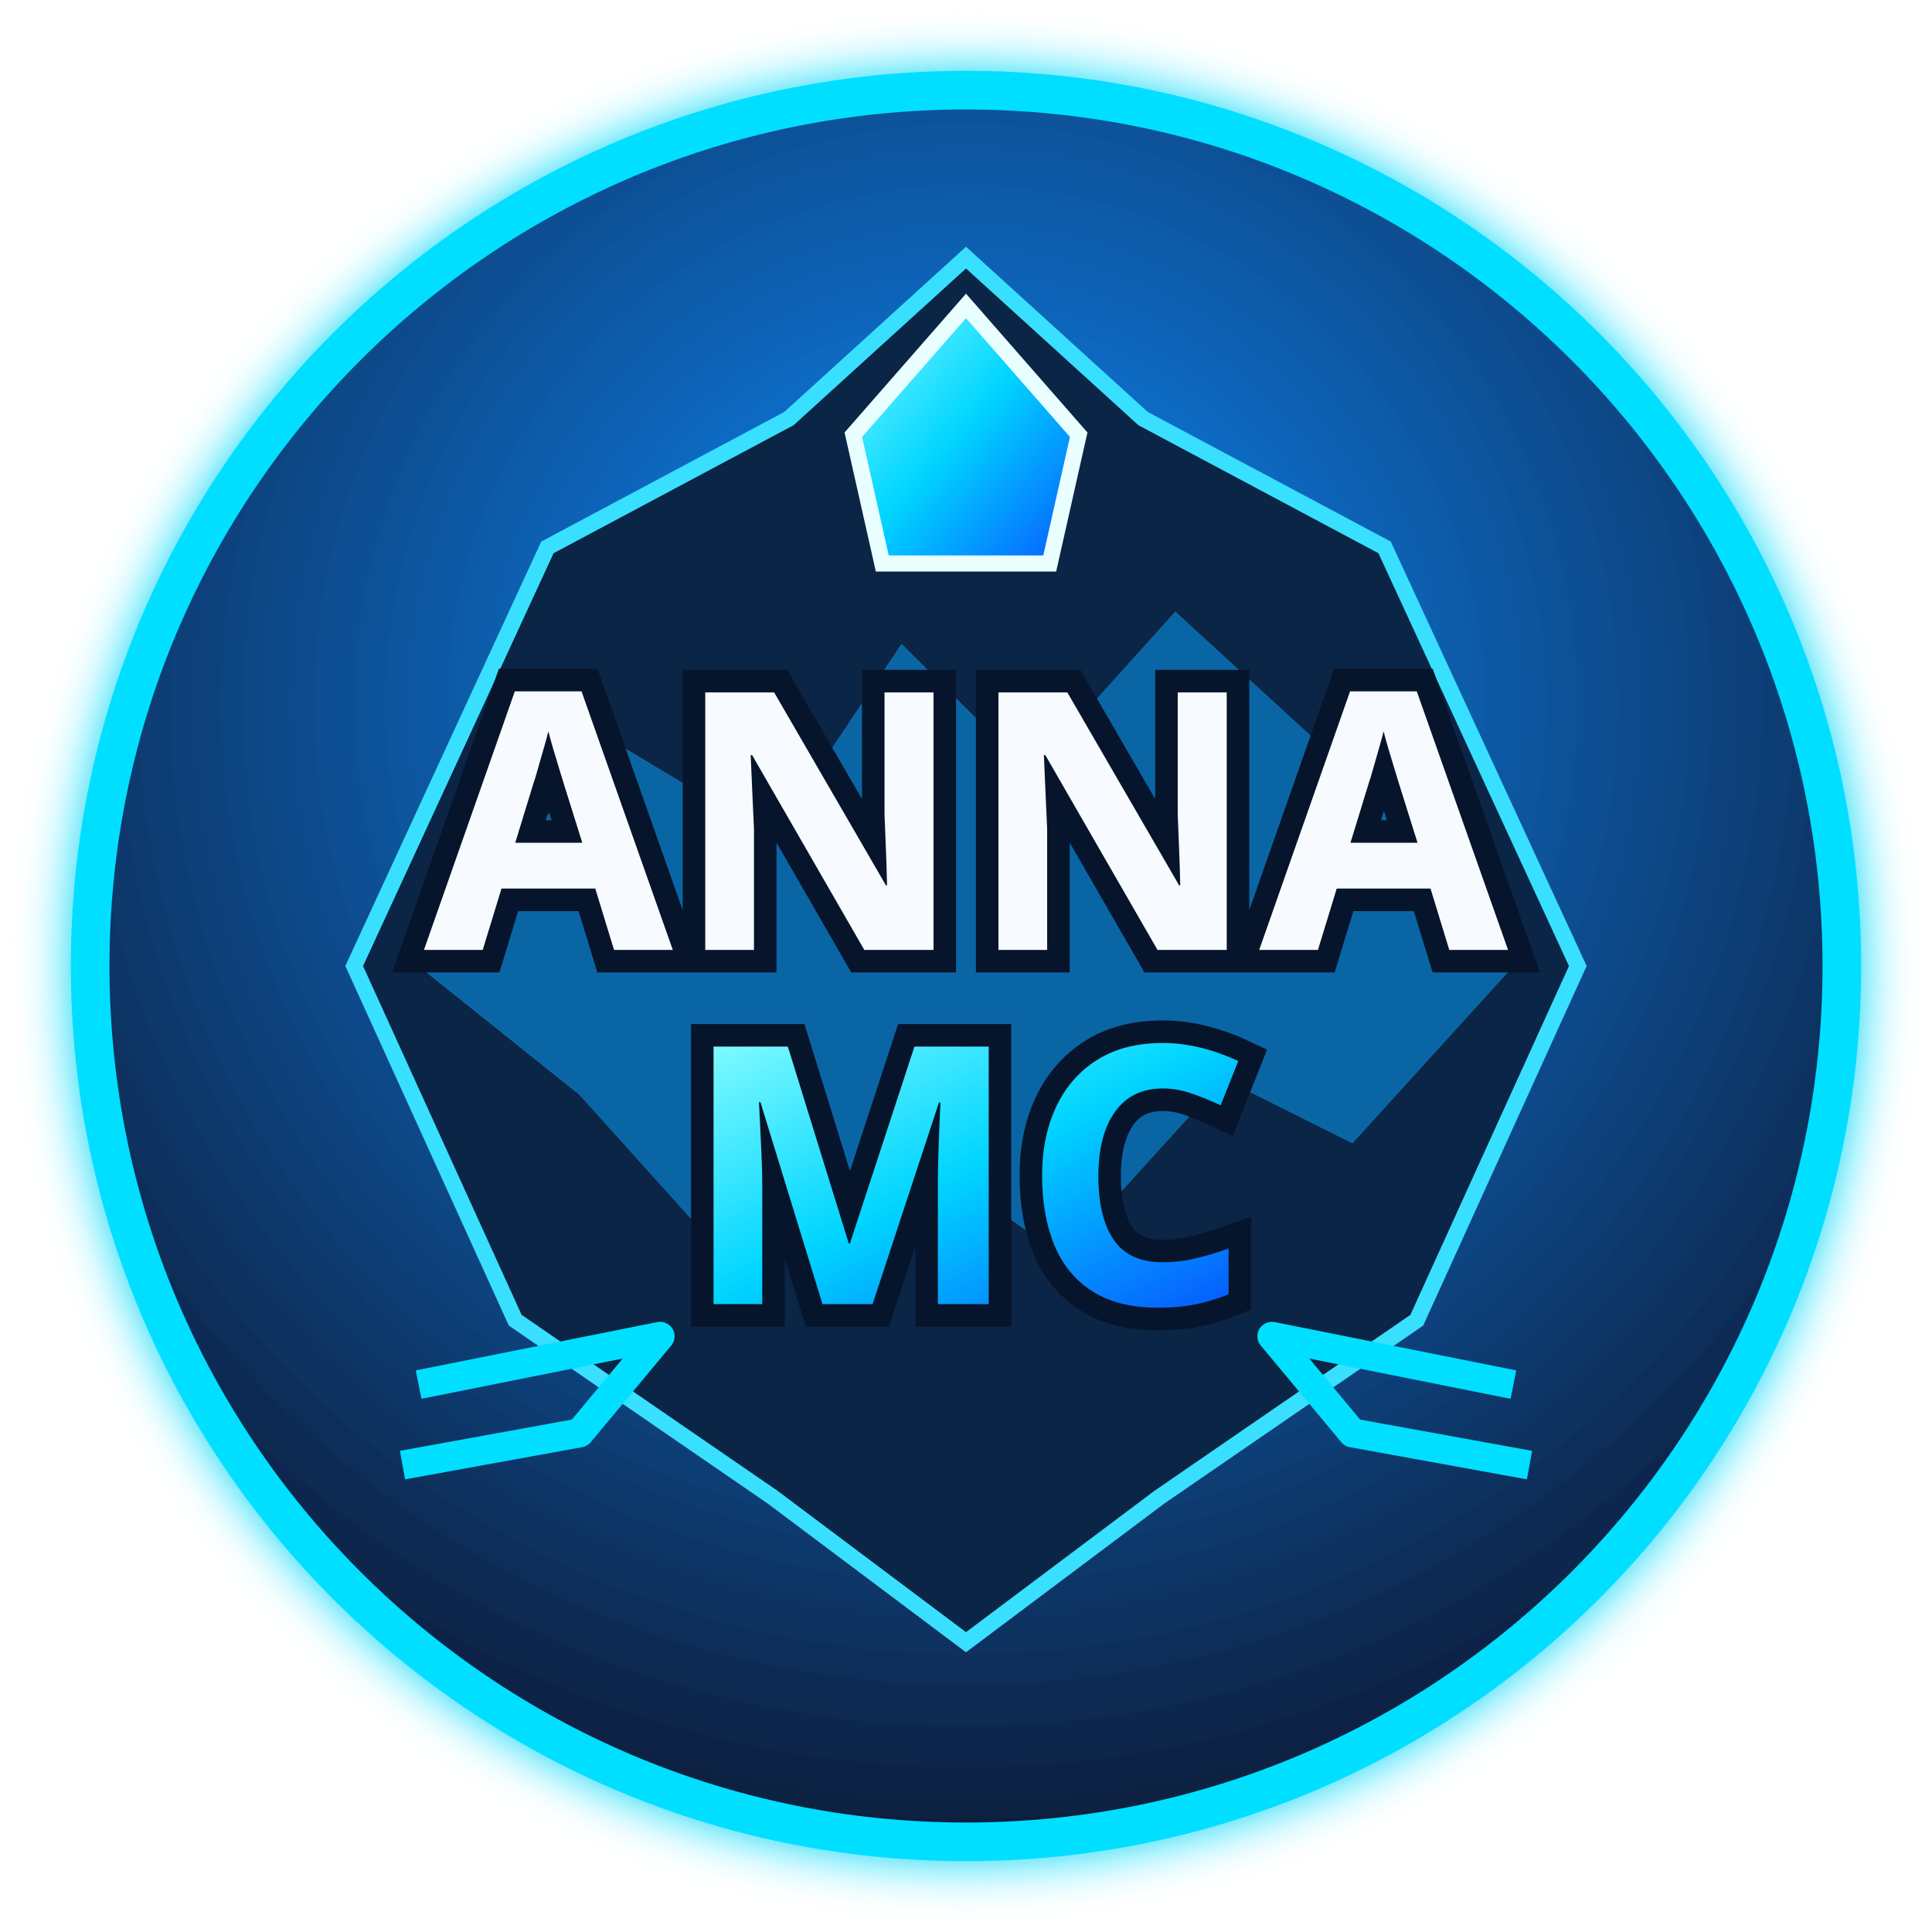
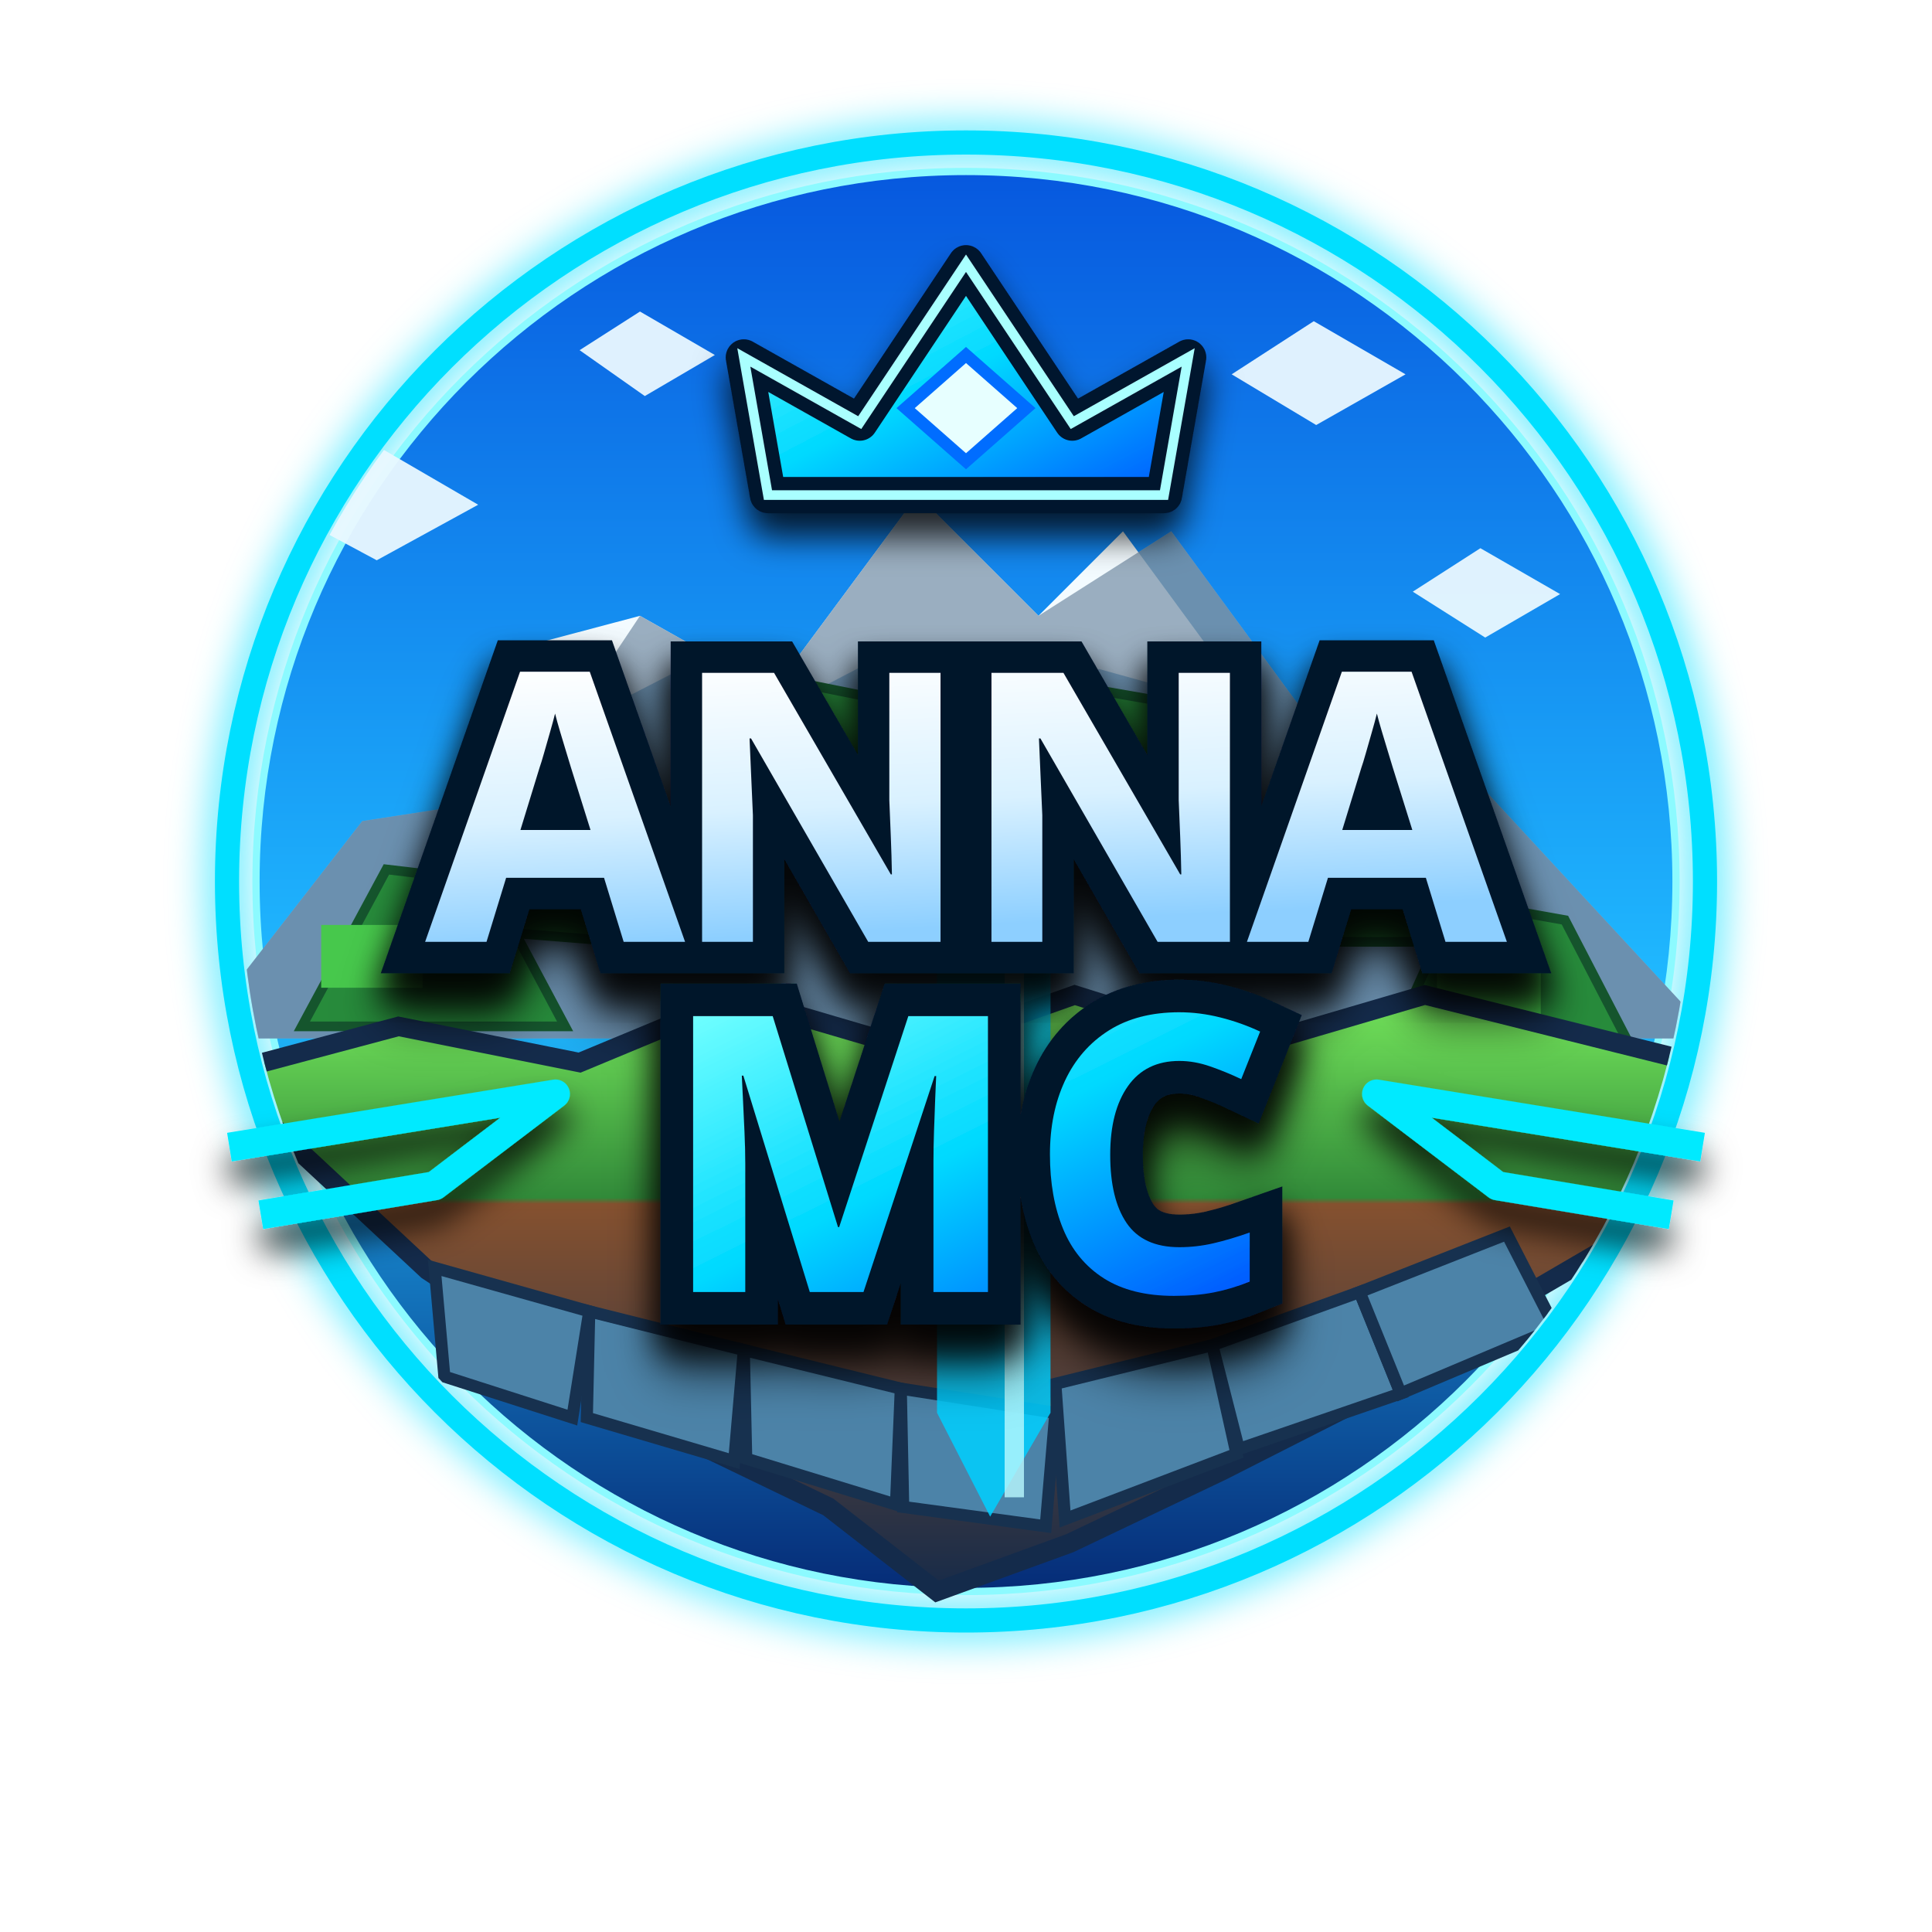
- <svg xmlns="http://www.w3.org/2000/svg" viewBox="0 0 600 600" role="img" aria-labelledby="title">
+ <svg xmlns="http://www.w3.org/2000/svg" viewBox="0 0 800 800" role="img" aria-labelledby="title desc">
  <defs>
-     <radialGradient id="sky" cx="50%" cy="35%" r="70%">
-       <stop offset="0" stop-color="#168cff" />
-       <stop offset="1" stop-color="#06152e" />
-     </radialGradient>
+     <linearGradient id="sky" x1="0" y1="0" x2="0" y2="1">
+       <stop stop-color="#0759df" />
+       <stop offset=".58" stop-color="#20baff" />
+       <stop offset="1" stop-color="#062d78" />
+     </linearGradient>
+     <linearGradient id="ice" x1="0" y1="0" x2=".2" y2="1">
+       <stop stop-color="#fff" />
+       <stop offset=".55" stop-color="#d9f1ff" />
+       <stop offset="1" stop-color="#8dcfff" />
+     </linearGradient>
    <linearGradient id="cyan" x1="0" y1="0" x2="1" y2="1">
-       <stop stop-color="#7ffaff" />
-       <stop offset=".48" stop-color="#00d5ff" />
-       <stop offset="1" stop-color="#0758ff" />
+       <stop stop-color="#71ffff" />
+       <stop offset=".48" stop-color="#00d9ff" />
+       <stop offset="1" stop-color="#0753ff" />
    </linearGradient>
-     <filter id="glow" x="-50%" y="-50%" width="200%" height="200%">
-       <feGaussianBlur stdDeviation="8" result="b" />
+     <linearGradient id="dirt" x1="0" y1="0" x2="0" y2="1">
+       <stop stop-color="#76e85c" />
+       <stop offset=".34" stop-color="#318a39" />
+       <stop offset=".35" stop-color="#85512f" />
+       <stop offset="1" stop-color="#172b49" />
+     </linearGradient>
+     <filter id="glow" x="-30%" y="-30%" width="160%" height="160%">
+       <feGaussianBlur stdDeviation="9" result="b" />
      <feMerge>
        <feMergeNode in="b" />
        <feMergeNode in="SourceGraphic" />
      </feMerge>
    </filter>
+     <filter id="shadow" x="-30%" y="-30%" width="160%" height="160%">
+       <feGaussianBlur in="SourceAlpha" stdDeviation="7" />
+       <feOffset dy="10" />
+       <feComponentTransfer>
+         <feFuncA type="linear" slope=".8" />
+       </feComponentTransfer>
+       <feMerge>
+         <feMergeNode />
+         <feMergeNode in="SourceGraphic" />
+       </feMerge>
+     </filter>
+     <clipPath id="disc">
+       <circle cx="400" cy="365" r="300" />
+     </clipPath>
  </defs>
-   <circle cx="300" cy="300" r="272" fill="url(#sky)" stroke="#00dfff" stroke-width="12" filter="url(#glow)" />
-   <path d="M110 300 170 170 245 130 300 80 355 130 430 170 490 300 440 410 360 465 300 510 240 465 160 410Z" fill="#0a2545" stroke="#39dfff" stroke-width="5" />
-   <g fill="#39bfff" opacity=".8">
-     <path d="M130 300 190 230 240 260 280 200 320 240 365 190 425 245 470 300 420 355 380 335 330 390 280 355 225 390 180 340Z" />
-     <path d="M130 300 190 230 240 260 280 200 320 240 365 190 425 245 470 300 420 355 380 335 330 390 280 355 225 390 180 340Z" fill="#0a75bd" />
+   <circle cx="400" cy="365" r="306" fill="none" stroke="#00dfff" stroke-width="10" filter="url(#glow)" />
+   <circle cx="400" cy="365" r="294" fill="url(#sky)" stroke="#8cfaff" stroke-width="3" />
+   <g clip-path="url(#disc)">
+     <g fill="#e9f8ff" opacity=".95">
+       <path d="M115 210l40-26 43 25-42 23z" />
+       <path d="M510 155l34-22 38 22-37 21z" />
+       <path d="M585 245l28-18 33 19-31 18z" />
+       <path d="M240 145l25-16 31 18-29 17z" />
+     </g>
+     <path d="M80 430 150 340 215 330 265 255 320 286 380 205 430 255 485 220 540 295 610 322 710 430Z" fill="#8cb9d9" />
+     <path d="M265 255l55 31 60-81 50 50 35-35 55 75-65-18-38 20-43-30-48 25-40-17-35 18-35-25z" fill="#f3fbff" />
+     <path d="M80 430 150 340 215 330 265 255 320 286 380 205 430 255 485 220 540 295 610 322 710 430Z" fill="#516f8c" opacity=".55" />
+     <g fill="#278b3b" stroke="#15552d" stroke-width="4">
+       <path d="M125 425l35-65 42 5 32 60z" />
+       <path d="M195 385l25-62 48 5 28 65z" />
+       <path d="M510 390l28-74 50 10 35 64z" />
+       <path d="M575 435l28-62 45 8 28 54z" />
+       <path d="M285 355l32-75 50 10 30 65z" />
+       <path d="M420 350l30-65 46 8 32 57z" />
+     </g>
+     <g fill="#47c84c">
+       <rect x="133" y="383" width="42" height="26" />
+       <rect x="210" y="347" width="48" height="28" />
+       <rect x="295" y="316" width="48" height="27" />
+       <rect x="436" y="315" width="43" height="28" />
+       <rect x="530" y="339" width="47" height="28" />
+       <rect x="595" y="397" width="43" height="25" />
+     </g>
+     <path d="M90 445l75-20 75 15 65-27 75 22 65-23 70 22 75-22 120 30-28 65-60 35-53 35-63 32-63 30-55 20-45-35-56-27-57-36-53-35-44-41z" fill="url(#dirt)" stroke="#142b4b" stroke-width="8" />
+     <g fill="#4c83a8" stroke="#17314f" stroke-width="5">
+       <path d="M180 525l64 18-7 44-53-17z" />
+       <path d="M244 543l64 16-4 46-61-18z" />
+       <path d="M308 559l65 16-2 48-62-19z" />
+       <path d="M373 575l64 10-4 47-59-8z" />
+       <path d="M437 573l65-16 10 45-71 27z" />
+       <path d="M502 557l61-22 17 42-67 23z" />
+       <path d="M563 535l61-24 20 39-64 27z" />
+     </g>
+     <path d="M410 320l25 0 0 265-25 43-22-43V345z" fill="#00cfff" opacity=".85" />
+     <path d="M416 320h8v300h-8z" fill="#bafaff" opacity=".8" />
  </g>
-   <path d="M265 135 300 95 335 135 326 175 274 175Z" fill="url(#cyan)" stroke="#e9ffff" stroke-width="5" />
-   <text x="300" y="295" text-anchor="middle" font-family="Arial Black,Impact,sans-serif" font-size="112" font-weight="900" fill="#f7fbff" stroke="#06152b" stroke-width="14" paint-order="stroke">ANNA</text>
-   <text x="300" y="405" text-anchor="middle" font-family="Arial Black,Impact,sans-serif" font-size="112" font-weight="900" fill="url(#cyan)" stroke="#06152b" stroke-width="14" paint-order="stroke">MC</text>
-   <path d="M130 430 205 415 180 445 125 455M470 430 395 415 420 445 475 455" fill="none" stroke="#00dfff" stroke-width="9" stroke-linejoin="round" />
+   <g filter="url(#shadow)">
+     <path d="M318 205l-10-57 48 27 44-66 44 66 48-27-10 57z" fill="url(#cyan)" stroke="#06152e" stroke-width="15" stroke-linejoin="round" />
+     <path d="M318 205l-10-57 48 27 44-66 44 66 48-27-10 57z" fill="none" stroke="#a9ffff" stroke-width="4" />
+     <path d="M375 169l25-22 25 22-25 22z" fill="#e7ffff" stroke="#006dff" stroke-width="5" />
+     <text x="400" y="390" text-anchor="middle" font-family="Impact,Arial Black,sans-serif" font-size="156" font-weight="900" letter-spacing="-7" fill="url(#ice)" stroke="#06152b" stroke-width="26" paint-order="stroke" filter="url(#shadow)">ANNA</text>
+     <text x="400" y="535" text-anchor="middle" font-family="Impact,Arial Black,sans-serif" font-size="160" font-weight="900" letter-spacing="2" fill="url(#cyan)" stroke="#06152b" stroke-width="27" paint-order="stroke" filter="url(#shadow)">MC</text>
+     <path d="M95 475l135-22-50 38-72 12M705 475l-135-22 50 38 72 12" fill="none" stroke="#00eaff" stroke-width="12" stroke-linejoin="round" />
+   </g>
</svg>
